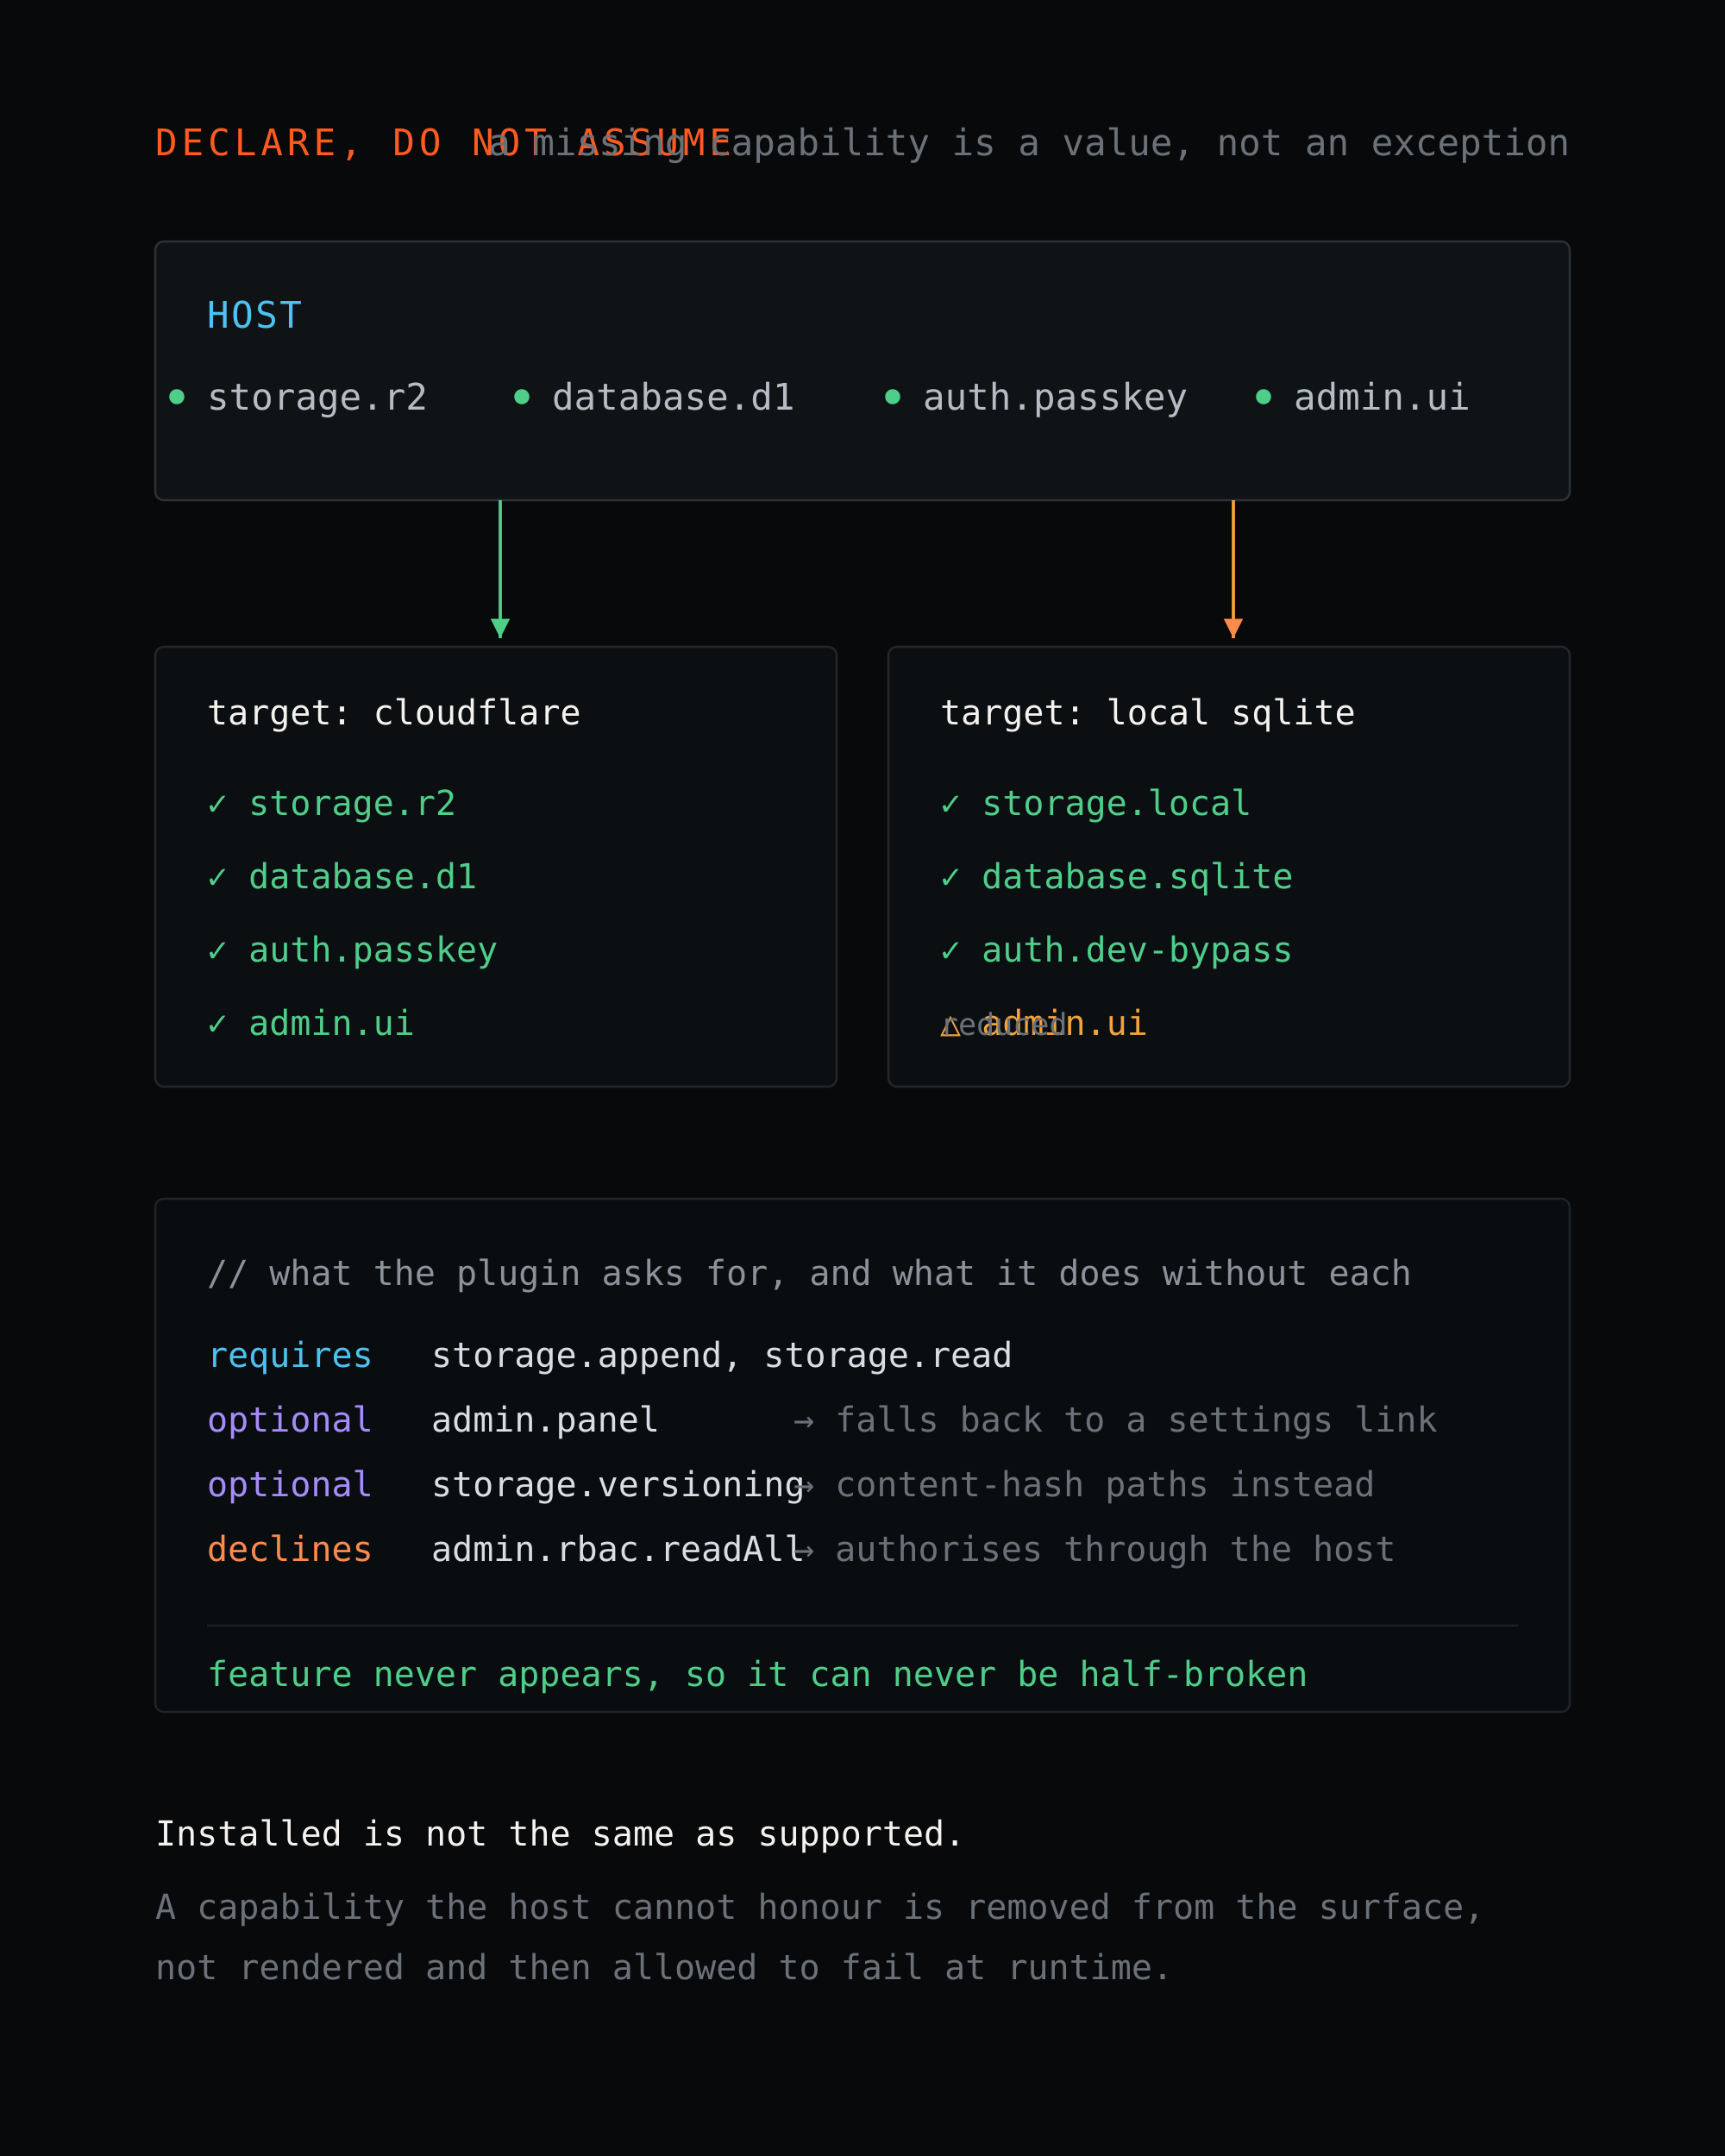
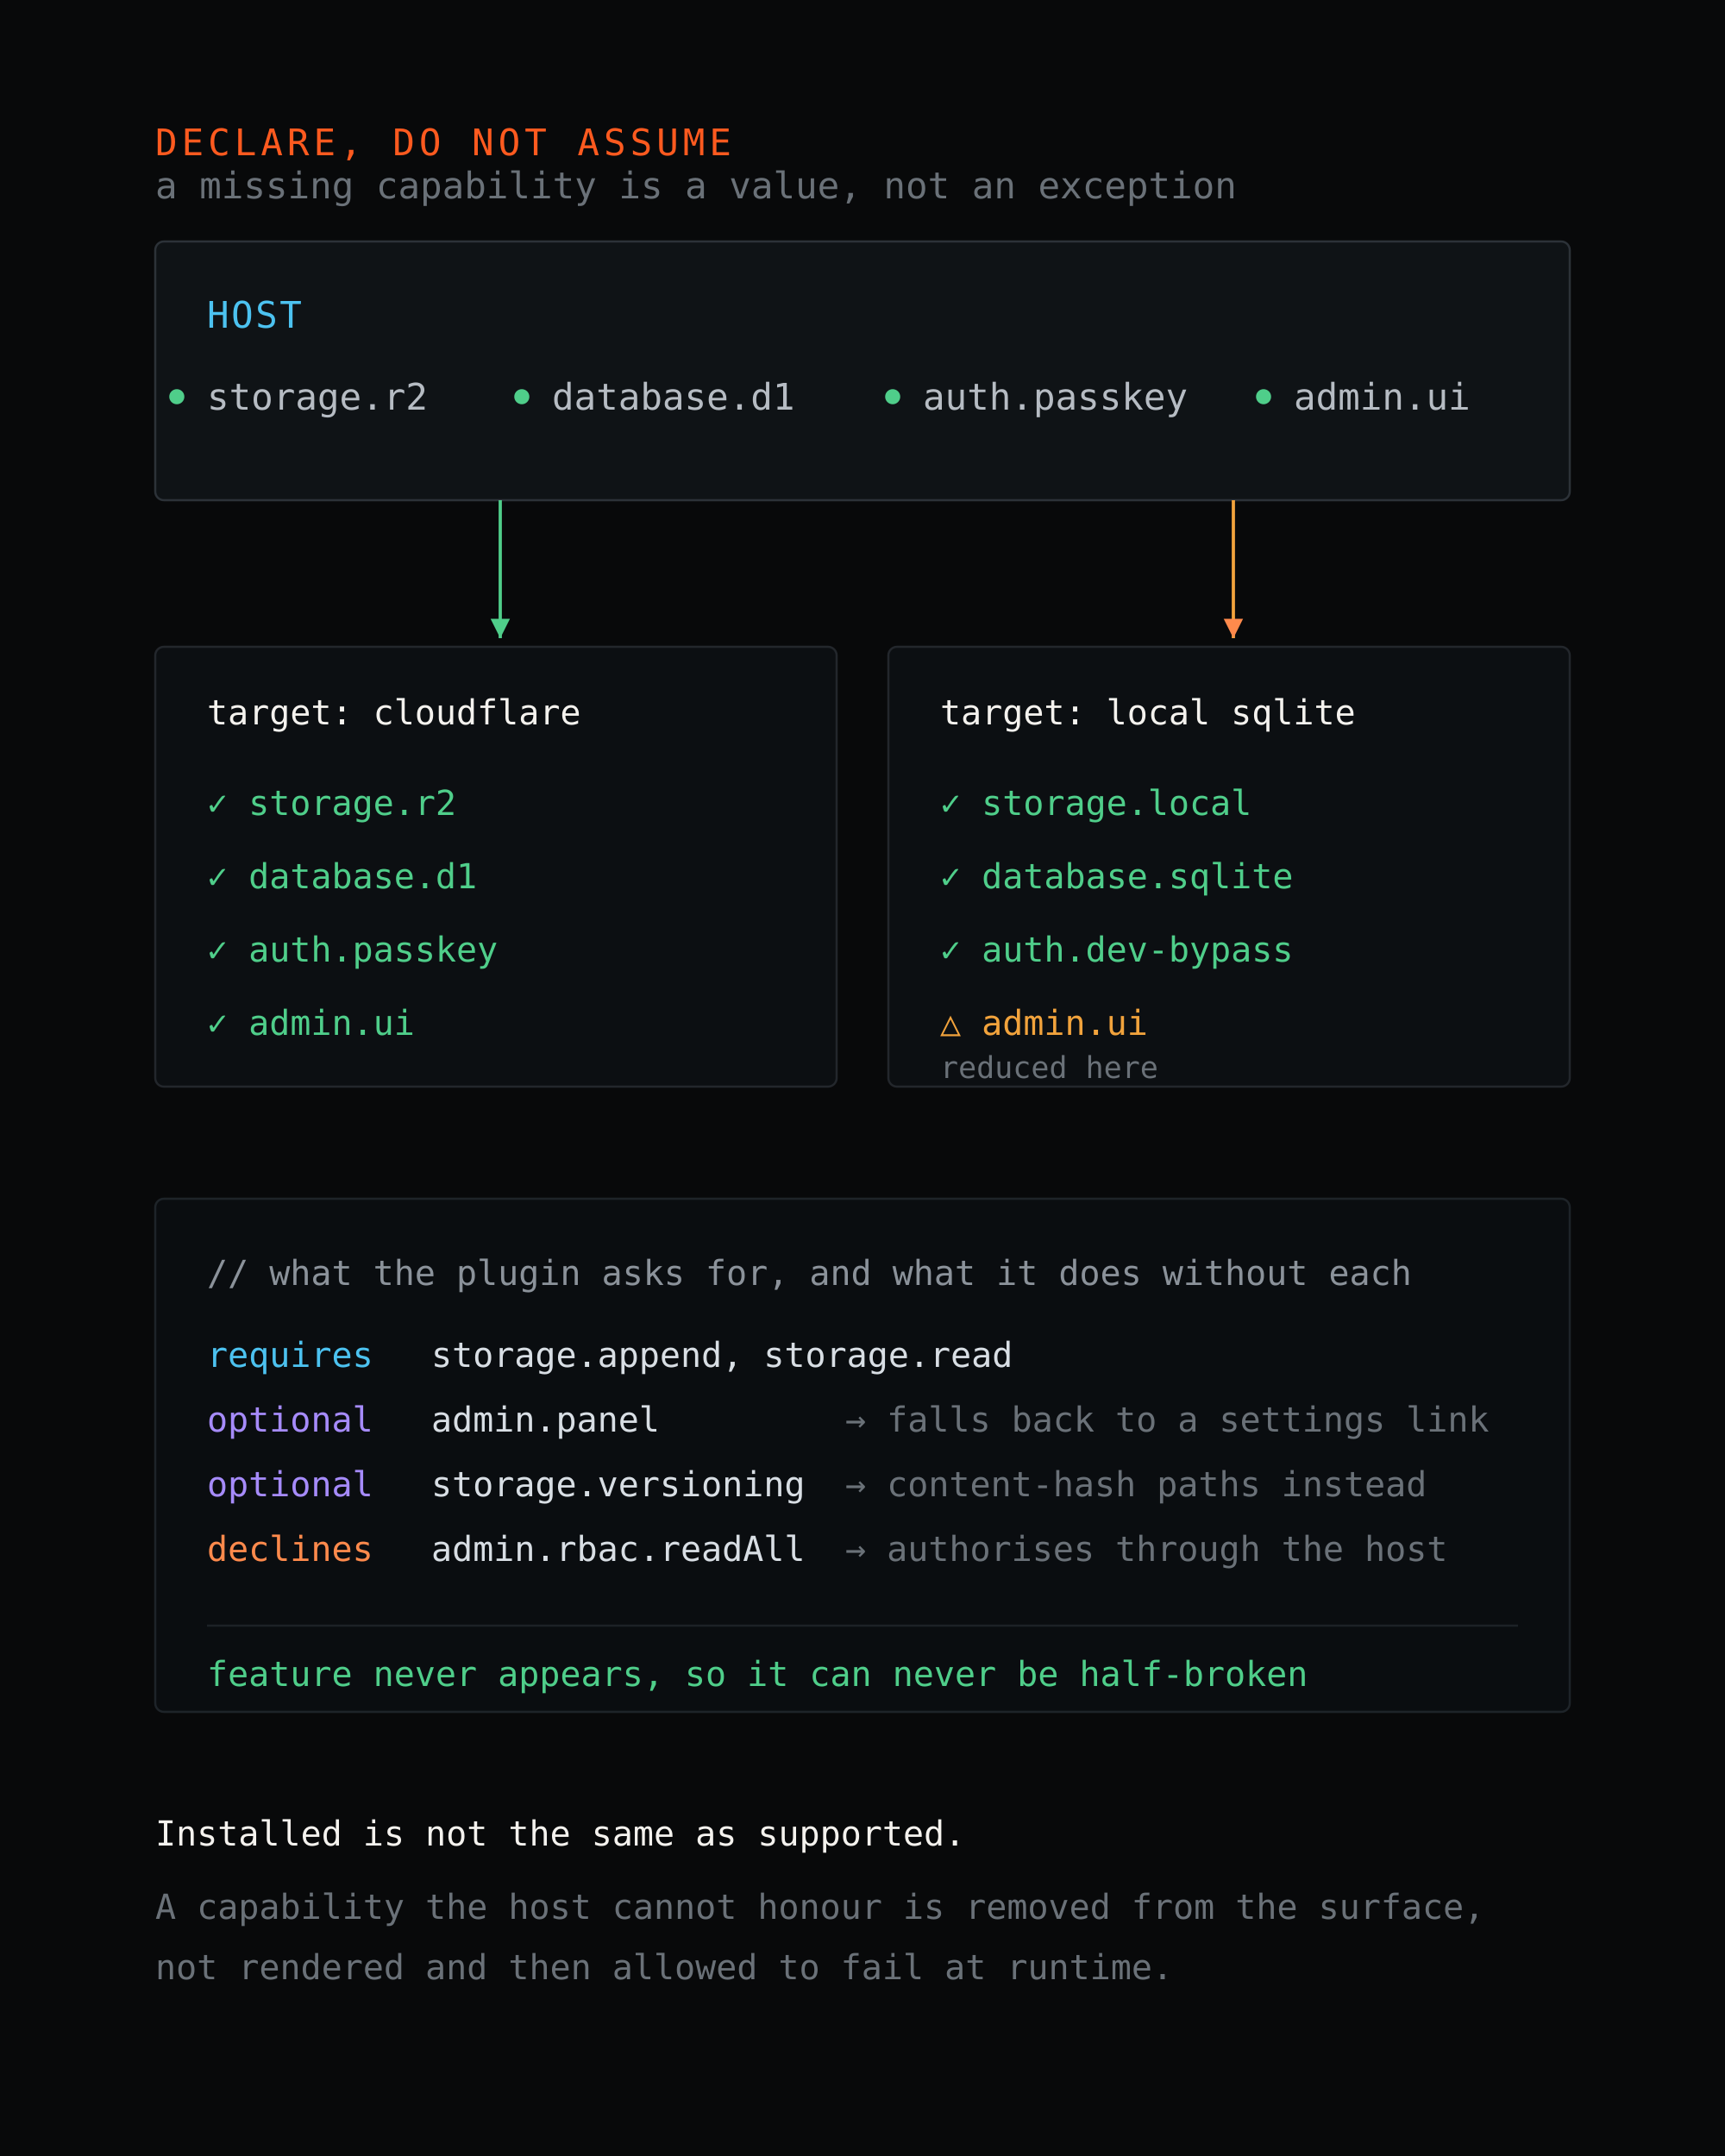
<svg xmlns="http://www.w3.org/2000/svg" viewBox="0 0 800 1000" width="800" height="1000" role="img" aria-label="Capability negotiation plate: a plugin boundary where features are declared rather than assumed">
  <defs>
    <marker id="negok" markerWidth="8" markerHeight="8" refX="6" refY="3" orient="auto">
      <path d="M0 0 L6 3 L0 6 Z" fill="#4fce8a" />
    </marker>
    <marker id="negno" markerWidth="8" markerHeight="8" refX="6" refY="3" orient="auto">
      <path d="M0 0 L6 3 L0 6 Z" fill="#ff8a4c" />
    </marker>
  </defs>
  <rect width="800" height="1000" fill="#08090a" />
  <g font-family="ui-monospace,Menlo,monospace" font-size="17" fill="#6a7178">
    <text x="72" y="72" fill="#ff5a1f" letter-spacing="2">DECLARE, DO NOT ASSUME</text>
-     <text x="728" y="72" text-anchor="end">a missing capability is a value, not an exception</text>
+     <text x="72" y="92" fill="#6a7178">a missing capability is a value, not an exception</text>
  </g>
  <g>
    <rect x="72" y="112" width="656" height="120" rx="4" fill="#0f1316" stroke="#2c3238" />
    <text x="96" y="152" font-family="ui-monospace,Menlo,monospace" font-size="17" fill="#4cc2f0" letter-spacing="1">HOST</text>
    <g font-family="ui-monospace,Menlo,monospace" font-size="17" fill="#b6bcc3">
      <text x="96" y="190">storage.r2</text>
      <text x="256" y="190">database.d1</text>
      <text x="428" y="190">auth.passkey</text>
      <text x="600" y="190">admin.ui</text>
    </g>
    <g fill="#4fce8a">
      <circle cx="82" cy="184" r="3.5" />
      <circle cx="242" cy="184" r="3.5" />
      <circle cx="414" cy="184" r="3.5" />
      <circle cx="586" cy="184" r="3.5" />
    </g>
  </g>
  <g>
    <rect x="72" y="300" width="316" height="204" rx="4" fill="#0c0f12" stroke="#23272c" />
    <rect x="412" y="300" width="316" height="204" rx="4" fill="#0c0f12" stroke="#23272c" />
    <g font-family="ui-monospace,Menlo,monospace" font-size="16">
      <text x="96" y="336" fill="#f4f2ee">target: cloudflare</text>
      <text x="436" y="336" fill="#f4f2ee">target: local sqlite</text>
    </g>
    <g font-family="ui-monospace,Menlo,monospace" font-size="16">
      <g fill="#4fce8a">
        <text x="96" y="378">✓ storage.r2</text>
        <text x="96" y="412">✓ database.d1</text>
        <text x="96" y="446">✓ auth.passkey</text>
        <text x="96" y="480">✓ admin.ui</text>
      </g>
      <g>
        <text x="436" y="378" fill="#4fce8a">✓ storage.local</text>
        <text x="436" y="412" fill="#4fce8a">✓ database.sqlite</text>
        <text x="436" y="446" fill="#4fce8a">✓ auth.dev-bypass</text>
        <text x="436" y="480" fill="#f2a33c">△ admin.ui</text>
      </g>
    </g>
-     <text x="436" y="480" font-family="ui-monospace,Menlo,monospace" font-size="14" fill="#6a7178">  reduced</text>
+     <text x="436" y="500" font-family="ui-monospace,Menlo,monospace" font-size="14" fill="#6a7178">reduced here</text>
    <path d="M232 232 V296" stroke="#4fce8a" stroke-width="1.5" fill="none" marker-end="url(#negok)" />
    <path d="M572 232 V296" stroke="#f2a33c" stroke-width="1.5" fill="none" marker-end="url(#negno)" />
  </g>
  <g>
    <rect x="72" y="556" width="656" height="238" rx="4" fill="#0a0d10" stroke="#1e2429" />
    <g font-family="ui-monospace,Menlo,monospace" font-size="16" fill="#8b929a">
      <text x="96" y="596">// what the plugin asks for, and what it does without each</text>
      <text x="96" y="634" fill="#4cc2f0">requires</text>
      <text x="200" y="634" fill="#d8dee4">storage.append, storage.read</text>
      <text x="96" y="664" fill="#a68bfb">optional</text>
      <text x="200" y="664" fill="#d8dee4">admin.panel</text>
-       <text x="368" y="664" fill="#6a7178">→ falls back to a settings link</text>
+       <text x="392" y="664" fill="#6a7178">→ falls back to a settings link</text>
      <text x="96" y="694" fill="#a68bfb">optional</text>
      <text x="200" y="694" fill="#d8dee4">storage.versioning</text>
-       <text x="368" y="694" fill="#6a7178">→ content-hash paths instead</text>
+       <text x="392" y="694" fill="#6a7178">→ content-hash paths instead</text>
      <text x="96" y="724" fill="#ff8a4c">declines</text>
      <text x="200" y="724" fill="#d8dee4">admin.rbac.readAll</text>
-       <text x="368" y="724" fill="#6a7178">→ authorises through the host</text>
+       <text x="392" y="724" fill="#6a7178">→ authorises through the host</text>
    </g>
    <path d="M96 754 H704" stroke="#1c2126" />
    <g font-family="ui-monospace,Menlo,monospace" font-size="16">
      <text x="96" y="782" fill="#4fce8a">feature never appears, so it can never be half-broken</text>
    </g>
  </g>
  <g font-family="ui-monospace,Menlo,monospace" font-size="16">
    <text x="72" y="856" fill="#f4f2ee">Installed is not the same as supported.</text>
    <text x="72" y="890" fill="#6a7178">A capability the host cannot honour is removed from the surface,</text>
    <text x="72" y="918" fill="#6a7178">not rendered and then allowed to fail at runtime.</text>
  </g>
</svg>
